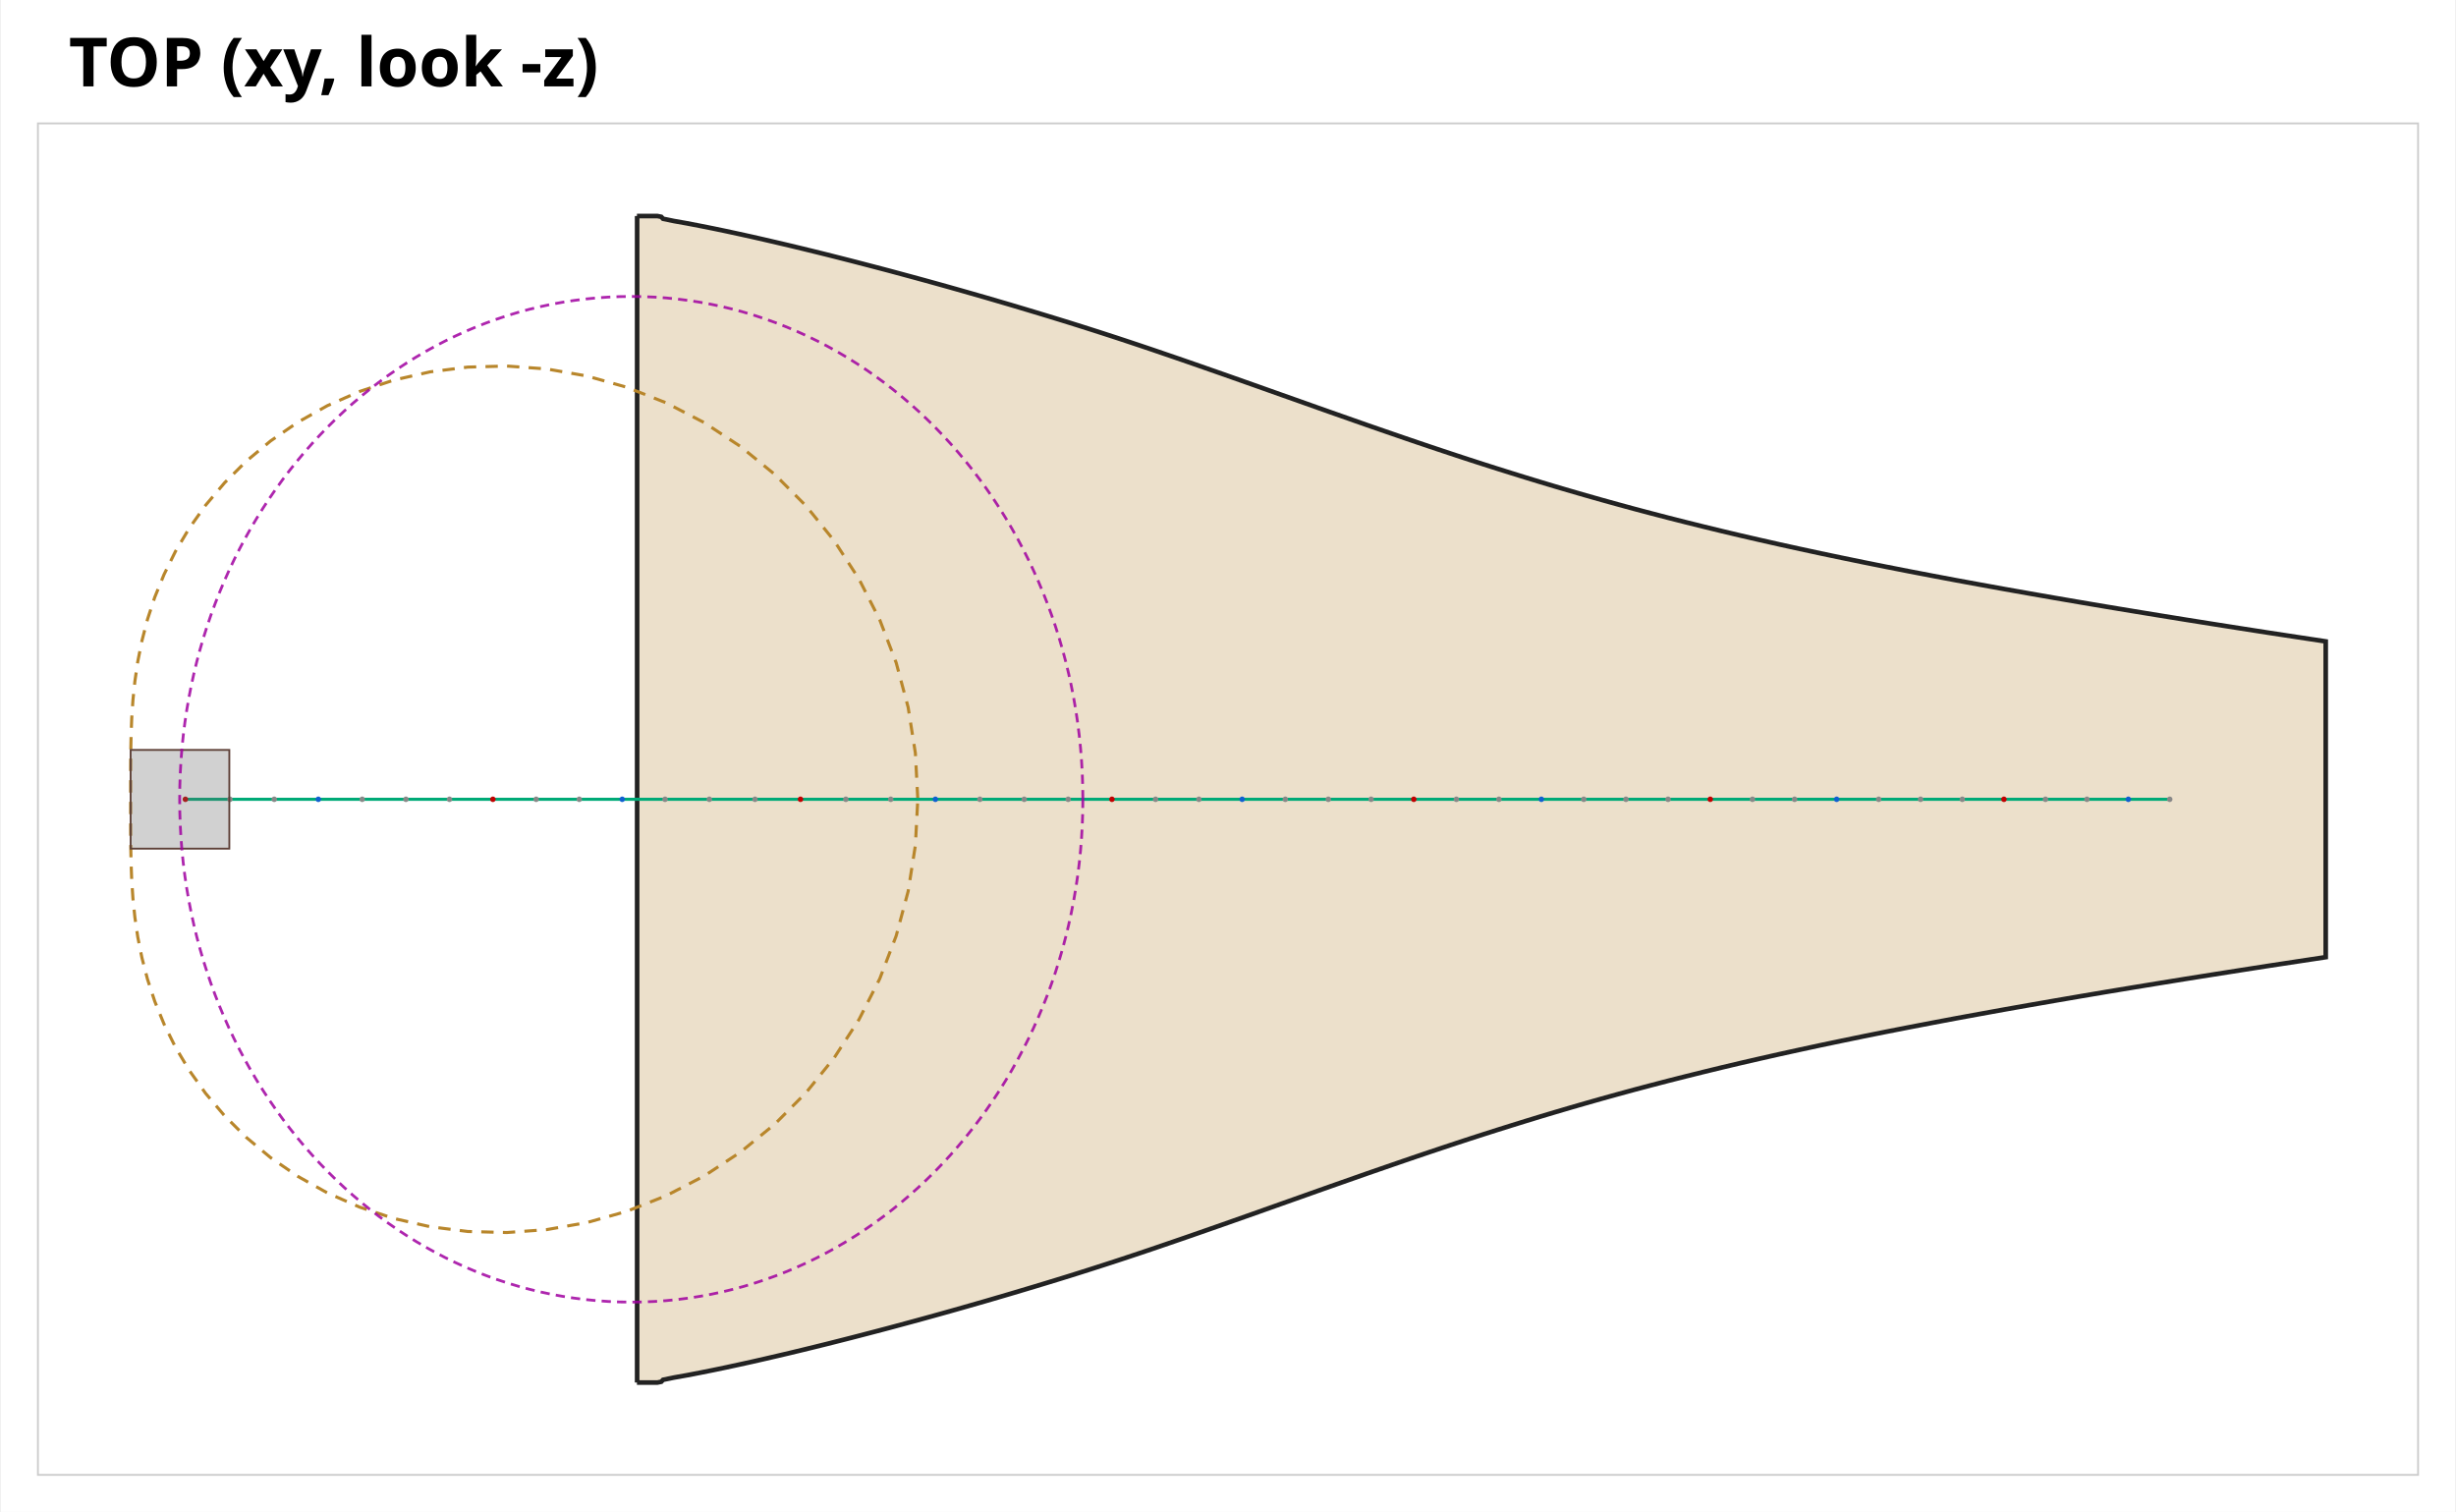
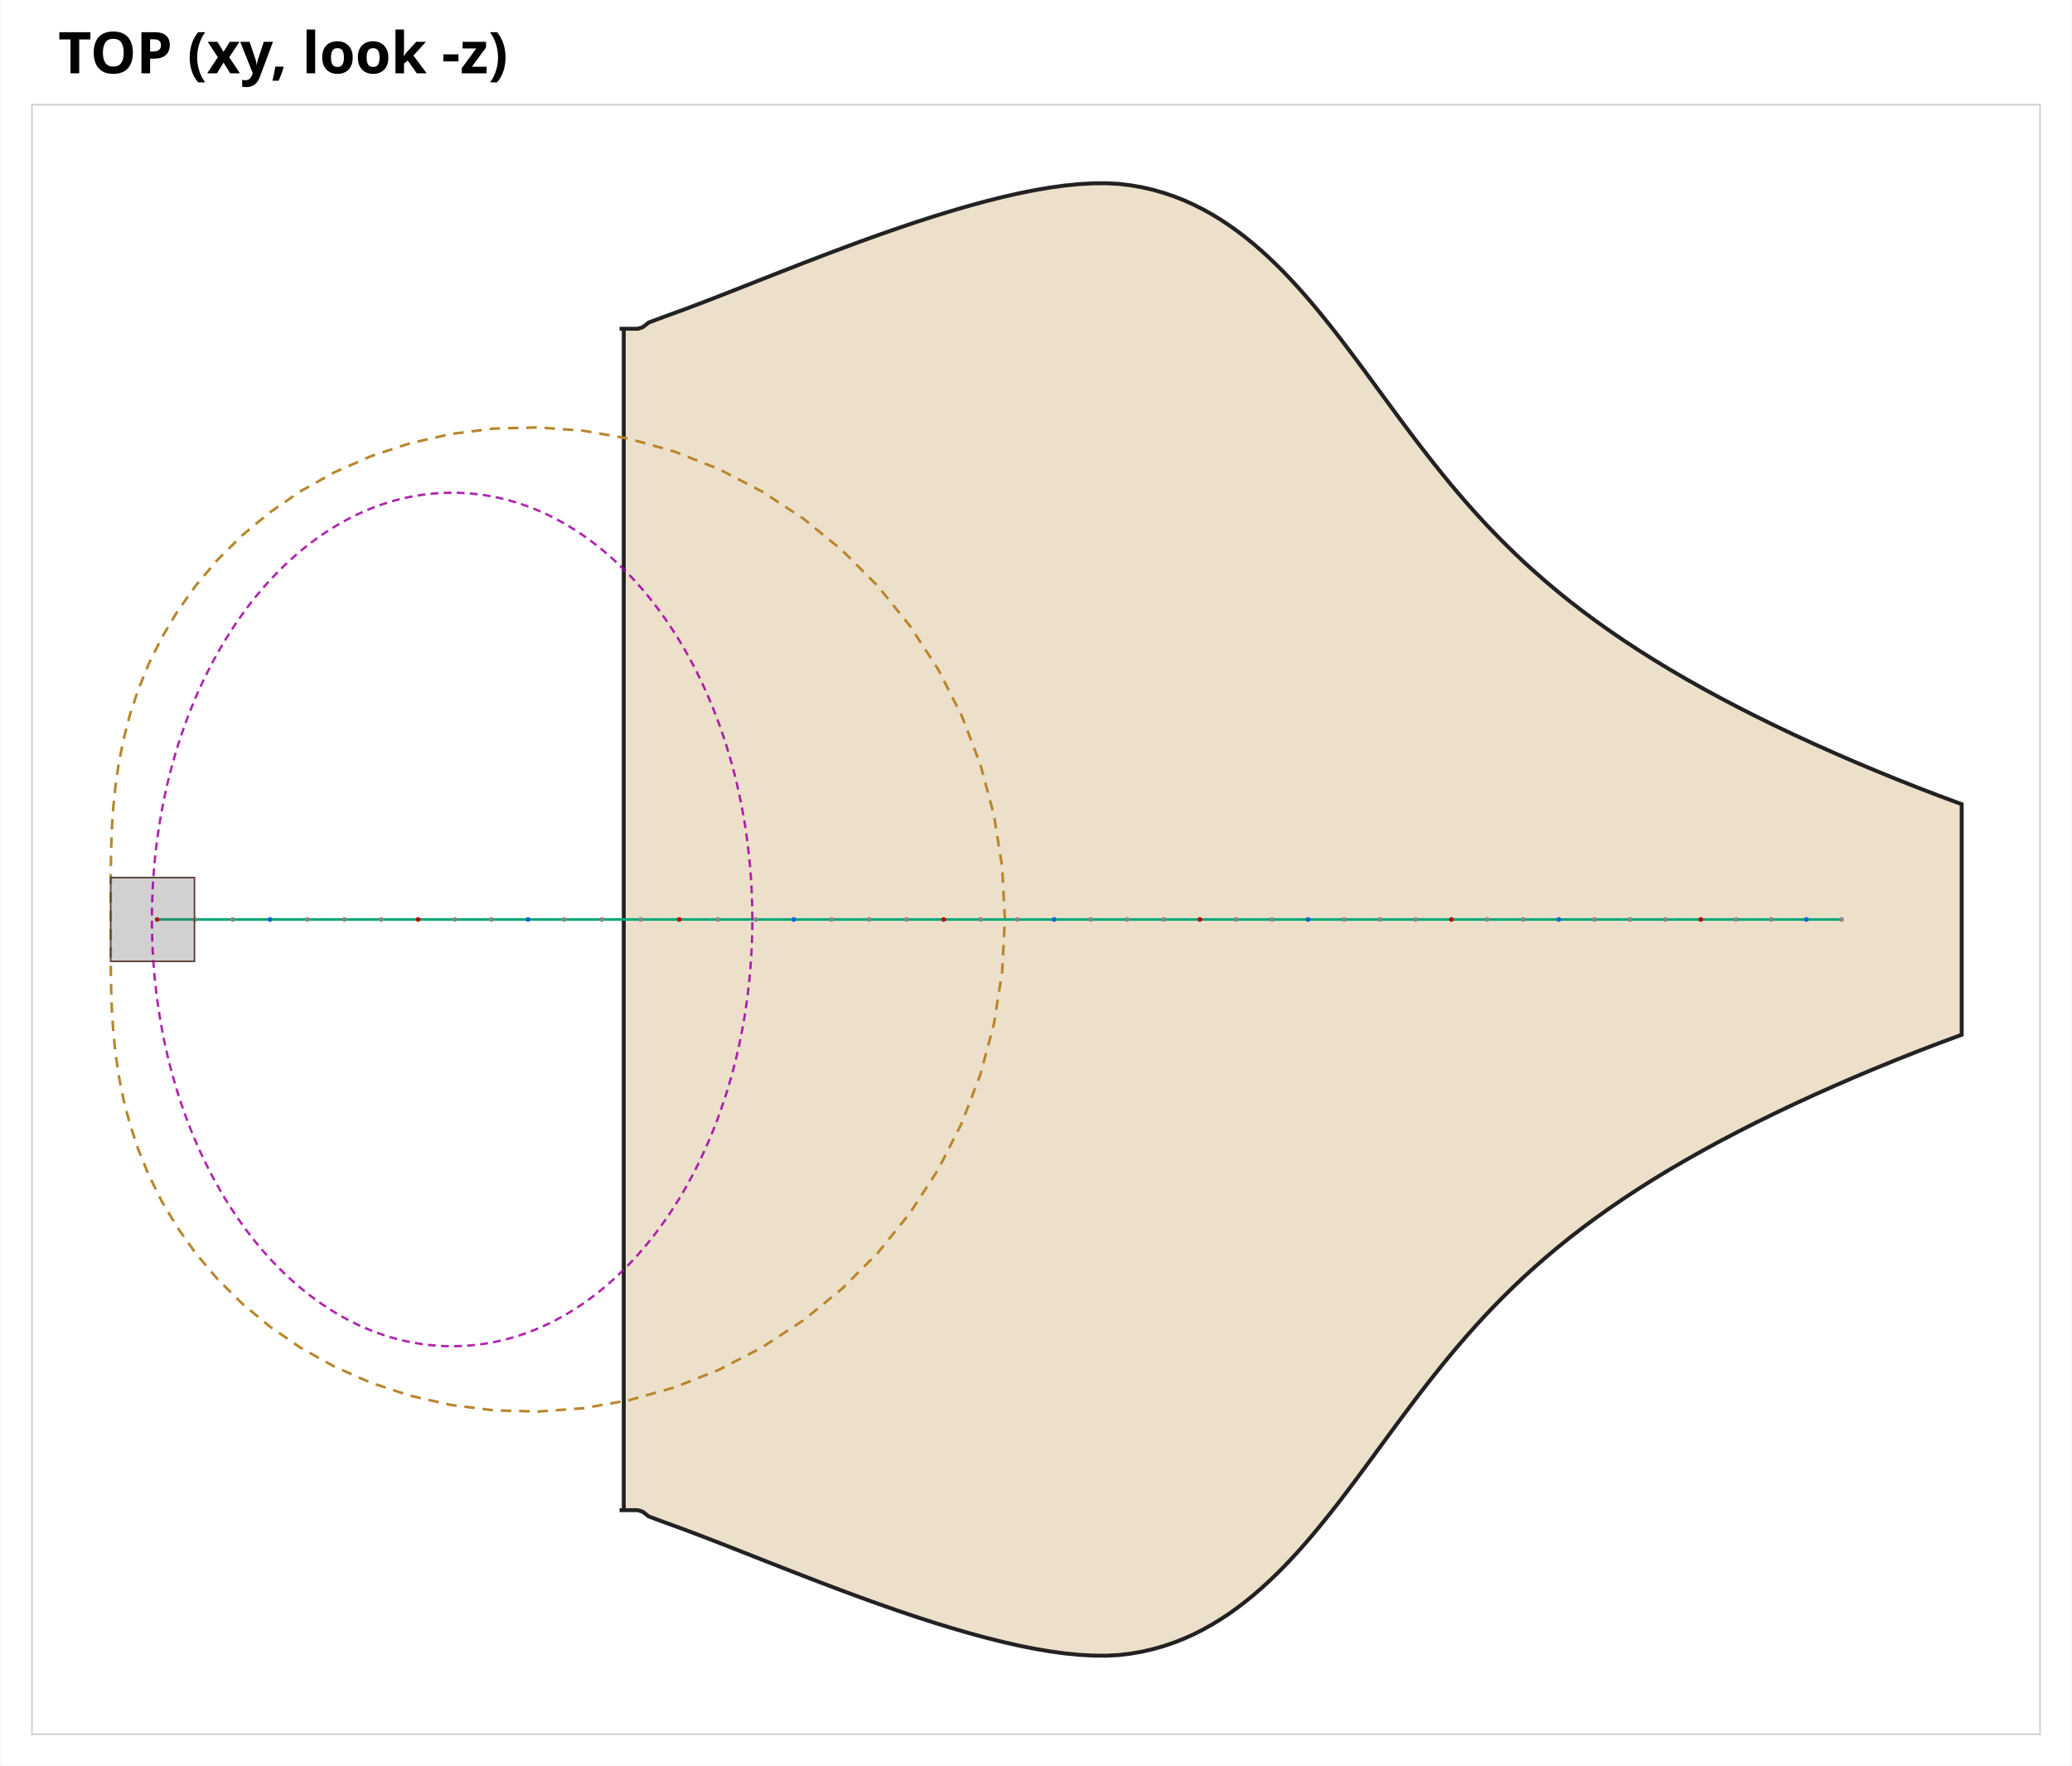
- <svg xmlns="http://www.w3.org/2000/svg" viewBox="-59.8 -259.1 795.6 490.1" width="900" height="554" font-family="sans-serif" font-size="12">
-   <rect x="-59.8" y="-259.1" width="795.6" height="490.1" fill="#fff" />
-   <rect x="-47.8" y="-219.1" width="771.6" height="438.1" fill="none" stroke="#ccc" stroke-width="0.6" />
-   <text x="-37.8" y="-231.1" font-family="sans-serif" font-size="22" font-weight="bold" fill="#000">TOP (xy, look -z)</text>
+ <svg xmlns="http://www.w3.org/2000/svg" viewBox="-59.8 -351.2 790.9 674.4" width="900" height="767" font-family="sans-serif" font-size="12">
+   <rect x="-59.8" y="-351.2" width="790.9" height="674.4" fill="#fff" />
+   <rect x="-47.8" y="-311.2" width="766.9" height="622.4" fill="none" stroke="#ccc" stroke-width="0.6" />
+   <text x="-37.8" y="-323.2" font-family="sans-serif" font-size="22" font-weight="bold" fill="#000">TOP (xy, look -z)</text>
  <g transform="scale(1,-1)">
-     <path d="M 146.45 189.07 L 146.39 189.07 L 146.41 189.07 L 146.57 189.07 L 146.90 189.07 L 147.41 189.07 L 148.13 189.07 L 149.06 189.07 L 150.20 189.07 L 151.54 189.07 L 153.02 189.07 L 154.28 188.81 L 154.86 188.18 L 158.35 187.46 L 162.63 186.70 L 166.88 185.88 L 171.09 185.04 L 175.27 184.17 L 179.43 183.27 L 183.57 182.36 L 187.69 181.42 L 191.79 180.47 L 195.88 179.51 L 199.95 178.53 L 204.00 177.54 L 208.05 176.54 L 212.08 175.52 L 216.09 174.50 L 220.10 173.46 L 224.09 172.42 L 228.08 171.37 L 232.05 170.30 L 236.01 169.23 L 239.96 168.15 L 243.90 167.06 L 247.83 165.96 L 251.76 164.85 L 255.67 163.73 L 259.58 162.61 L 263.47 161.47 L 267.36 160.33 L 271.24 159.17 L 275.12 158.01 L 278.98 156.84 L 282.84 155.66 L 286.69 154.47 L 290.54 153.26 L 294.37 152.04 L 298.19 150.81 L 302.01 149.57 L 305.82 148.31 L 309.63 147.04 L 313.43 145.76 L 317.23 144.46 L 321.03 143.16 L 324.83 141.85 L 328.63 140.53 L 332.43 139.20 L 336.24 137.87 L 340.06 136.52 L 343.88 135.17 L 347.71 133.82 L 351.56 132.45 L 355.42 131.08 L 359.29 129.71 L 363.18 128.33 L 367.09 126.94 L 371.02 125.55 L 374.98 124.16 L 378.96 122.76 L 382.97 121.35 L 387.01 119.95 L 391.09 118.54 L 395.21 117.12 L 399.37 115.70 L 403.57 114.28 L 407.82 112.86 L 412.13 111.43 L 416.49 110.00 L 420.92 108.57 L 425.41 107.14 L 429.97 105.71 L 434.61 104.27 L 439.32 102.83 L 444.13 101.39 L 449.02 99.95 L 454.01 98.51 L 459.11 97.06 L 464.31 95.62 L 469.62 94.17 L 475.06 92.73 L 480.62 91.28 L 486.31 89.84 L 492.14 88.39 L 498.10 86.94 L 504.21 85.49 L 510.47 84.05 L 516.88 82.60 L 523.44 81.16 L 530.16 79.71 L 537.04 78.27 L 544.07 76.82 L 551.26 75.38 L 558.60 73.94 L 566.10 72.50 L 573.74 71.06 L 581.53 69.63 L 589.47 68.19 L 597.54 66.76 L 605.74 65.33 L 614.07 63.90 L 622.51 62.47 L 631.08 61.05 L 639.75 59.63 L 648.52 58.21 L 657.39 56.80 L 666.35 55.39 L 675.39 53.98 L 684.60 52.58 L 693.86 51.18 L 693.86 -51.18 L 684.60 -52.58 L 675.39 -53.98 L 666.35 -55.39 L 657.39 -56.80 L 648.52 -58.21 L 639.75 -59.63 L 631.08 -61.05 L 622.51 -62.47 L 614.07 -63.90 L 605.74 -65.33 L 597.54 -66.76 L 589.47 -68.19 L 581.53 -69.63 L 573.74 -71.06 L 566.10 -72.50 L 558.60 -73.94 L 551.26 -75.38 L 544.07 -76.82 L 537.04 -78.27 L 530.16 -79.71 L 523.44 -81.16 L 516.88 -82.60 L 510.47 -84.05 L 504.21 -85.49 L 498.10 -86.94 L 492.14 -88.39 L 486.31 -89.84 L 480.62 -91.28 L 475.06 -92.73 L 469.62 -94.17 L 464.31 -95.62 L 459.11 -97.06 L 454.01 -98.51 L 449.02 -99.95 L 444.13 -101.39 L 439.32 -102.83 L 434.61 -104.27 L 429.97 -105.71 L 425.41 -107.14 L 420.92 -108.57 L 416.49 -110.00 L 412.13 -111.43 L 407.82 -112.86 L 403.57 -114.28 L 399.37 -115.70 L 395.21 -117.12 L 391.09 -118.54 L 387.01 -119.95 L 382.97 -121.35 L 378.96 -122.76 L 374.98 -124.16 L 371.02 -125.55 L 367.09 -126.94 L 363.18 -128.33 L 359.29 -129.71 L 355.42 -131.08 L 351.56 -132.45 L 347.71 -133.82 L 343.88 -135.17 L 340.06 -136.52 L 336.24 -137.87 L 332.43 -139.20 L 328.63 -140.53 L 324.83 -141.85 L 321.03 -143.16 L 317.23 -144.46 L 313.43 -145.76 L 309.63 -147.04 L 305.82 -148.31 L 302.01 -149.57 L 298.19 -150.81 L 294.37 -152.04 L 290.54 -153.26 L 286.69 -154.47 L 282.84 -155.66 L 278.98 -156.84 L 275.12 -158.01 L 271.24 -159.17 L 267.36 -160.33 L 263.47 -161.47 L 259.58 -162.61 L 255.67 -163.73 L 251.76 -164.85 L 247.83 -165.96 L 243.90 -167.06 L 239.96 -168.15 L 236.01 -169.23 L 232.05 -170.30 L 228.08 -171.37 L 224.09 -172.42 L 220.10 -173.46 L 216.09 -174.50 L 212.08 -175.52 L 208.05 -176.54 L 204.00 -177.54 L 199.95 -178.53 L 195.88 -179.51 L 191.79 -180.47 L 187.69 -181.42 L 183.57 -182.36 L 179.43 -183.27 L 175.27 -184.17 L 171.09 -185.04 L 166.88 -185.88 L 162.63 -186.70 L 158.35 -187.46 L 154.86 -188.18 L 154.28 -188.81 L 153.02 -189.07 L 151.54 -189.07 L 150.20 -189.07 L 149.06 -189.07 L 148.13 -189.07 L 147.41 -189.07 L 146.90 -189.07 L 146.57 -189.07 L 146.41 -189.07 L 146.39 -189.07 L 146.45 -189.07 L 146.45 189.07" fill="#e4d4b5" fill-opacity="0.7" stroke="#222" stroke-width="1.5" />
-     <path d="M 237.44 0.00 L 236.65 15.00 L 234.31 29.82 L 230.43 44.27 L 225.10 58.18 L 218.38 71.38 L 210.38 83.73 L 201.22 95.09 L 191.03 105.34 L 179.96 114.37 L 168.17 122.12 L 155.82 128.53 L 143.08 133.57 L 130.13 137.22 L 117.12 139.50 L 104.21 140.44 L 91.56 140.10 L 79.31 138.55 L 67.56 135.88 L 56.45 132.19 L 46.04 127.60 L 36.42 122.21 L 27.64 116.17 L 19.73 109.59 L 12.71 102.60 L 6.56 95.33 L 1.26 87.88 L -3.21 80.37 L -6.91 72.89 L -9.92 65.52 L -12.28 58.33 L -14.09 51.36 L -15.43 44.66 L -16.37 38.25 L -17.00 32.12 L -17.39 26.27 L -17.60 20.68 L -17.71 15.30 L -17.75 10.10 L -17.75 5.02 L -17.75 0.00 L -17.75 -5.02 L -17.75 -10.10 L -17.71 -15.30 L -17.60 -20.68 L -17.39 -26.27 L -17.00 -32.12 L -16.37 -38.25 L -15.43 -44.66 L -14.09 -51.36 L -12.28 -58.33 L -9.92 -65.52 L -6.91 -72.89 L -3.21 -80.37 L 1.26 -87.88 L 6.56 -95.33 L 12.71 -102.60 L 19.73 -109.59 L 27.64 -116.17 L 36.42 -122.21 L 46.04 -127.60 L 56.45 -132.19 L 67.56 -135.88 L 79.31 -138.55 L 91.56 -140.10 L 104.21 -140.44 L 117.12 -139.50 L 130.13 -137.22 L 143.08 -133.57 L 155.82 -128.53 L 168.17 -122.12 L 179.96 -114.37 L 191.03 -105.34 L 201.22 -95.09 L 210.38 -83.73 L 218.38 -71.38 L 225.10 -58.18 L 230.43 -44.27 L 234.31 -29.82 L 236.65 -15.00 L 237.44 0.00" fill="none" stroke="#b8862b" stroke-width="1.0" stroke-dasharray="4,3" />
+     <path d="M 178.21 225.63 L 177.77 225.63 L 177.31 225.63 L 176.94 225.63 L 176.69 225.63 L 176.59 225.63 L 176.63 225.63 L 176.85 225.63 L 177.25 225.63 L 177.83 225.63 L 178.62 225.63 L 179.61 225.63 L 180.79 225.63 L 182.14 225.63 L 183.58 225.63 L 185.41 226.20 L 187.75 228.02 L 194.03 230.36 L 201.30 233.00 L 208.72 235.81 L 216.22 238.72 L 223.76 241.68 L 231.30 244.66 L 238.82 247.61 L 246.31 250.53 L 253.74 253.39 L 261.11 256.18 L 268.40 258.88 L 275.61 261.48 L 282.72 263.96 L 289.72 266.32 L 296.61 268.55 L 303.38 270.64 L 310.02 272.57 L 316.52 274.34 L 322.87 275.93 L 329.06 277.34 L 335.09 278.55 L 340.94 279.55 L 346.61 280.33 L 352.09 280.87 L 357.36 281.17 L 362.40 281.21 L 367.22 280.96 L 371.79 280.42 L 376.18 279.66 L 380.39 278.69 L 384.44 277.53 L 388.36 276.20 L 392.15 274.71 L 395.80 273.06 L 399.35 271.28 L 402.79 269.36 L 406.13 267.33 L 409.38 265.18 L 412.55 262.92 L 415.64 260.55 L 418.65 258.10 L 421.60 255.55 L 424.49 252.92 L 427.32 250.21 L 430.11 247.43 L 432.84 244.57 L 435.54 241.65 L 438.19 238.67 L 440.82 235.62 L 443.41 232.52 L 445.98 229.36 L 448.54 226.16 L 451.08 222.91 L 453.60 219.61 L 456.13 216.27 L 458.65 212.89 L 461.18 209.48 L 463.72 206.03 L 466.27 202.54 L 468.85 199.03 L 471.45 195.49 L 474.08 191.92 L 476.75 188.33 L 479.46 184.72 L 482.22 181.08 L 485.05 177.43 L 487.93 173.76 L 490.89 170.07 L 493.92 166.37 L 497.05 162.65 L 500.27 158.93 L 503.59 155.20 L 507.02 151.46 L 510.58 147.72 L 514.27 143.97 L 518.09 140.22 L 522.06 136.46 L 526.19 132.71 L 530.49 128.96 L 534.95 125.22 L 539.60 121.47 L 544.43 117.74 L 549.45 114.02 L 554.67 110.30 L 560.09 106.60 L 565.71 102.91 L 571.53 99.23 L 577.55 95.57 L 583.77 91.94 L 590.19 88.32 L 596.81 84.72 L 603.61 81.15 L 610.59 77.60 L 617.76 74.08 L 625.09 70.59 L 632.59 67.13 L 640.24 63.71 L 648.04 60.32 L 655.99 56.98 L 664.07 53.67 L 672.28 50.41 L 680.69 47.19 L 689.19 44.03 L 689.19 -44.03 L 680.69 -47.19 L 672.28 -50.41 L 664.07 -53.67 L 655.99 -56.98 L 648.04 -60.32 L 640.24 -63.71 L 632.59 -67.13 L 625.09 -70.59 L 617.76 -74.08 L 610.59 -77.60 L 603.61 -81.15 L 596.81 -84.72 L 590.19 -88.32 L 583.77 -91.94 L 577.55 -95.57 L 571.53 -99.23 L 565.71 -102.91 L 560.09 -106.60 L 554.67 -110.30 L 549.45 -114.02 L 544.43 -117.74 L 539.60 -121.47 L 534.95 -125.22 L 530.49 -128.96 L 526.19 -132.71 L 522.06 -136.46 L 518.09 -140.22 L 514.27 -143.97 L 510.58 -147.72 L 507.02 -151.46 L 503.59 -155.20 L 500.27 -158.93 L 497.05 -162.65 L 493.92 -166.37 L 490.89 -170.07 L 487.93 -173.76 L 485.05 -177.43 L 482.22 -181.08 L 479.46 -184.72 L 476.75 -188.33 L 474.08 -191.92 L 471.45 -195.49 L 468.85 -199.03 L 466.27 -202.54 L 463.72 -206.03 L 461.18 -209.48 L 458.65 -212.89 L 456.13 -216.27 L 453.60 -219.61 L 451.08 -222.91 L 448.54 -226.16 L 445.98 -229.36 L 443.41 -232.52 L 440.82 -235.62 L 438.19 -238.67 L 435.54 -241.65 L 432.84 -244.57 L 430.11 -247.43 L 427.32 -250.21 L 424.49 -252.92 L 421.60 -255.55 L 418.65 -258.10 L 415.64 -260.55 L 412.55 -262.92 L 409.38 -265.18 L 406.13 -267.33 L 402.79 -269.36 L 399.35 -271.28 L 395.80 -273.06 L 392.15 -274.71 L 388.36 -276.20 L 384.44 -277.53 L 380.39 -278.69 L 376.18 -279.66 L 371.79 -280.42 L 367.22 -280.96 L 362.40 -281.21 L 357.36 -281.17 L 352.09 -280.87 L 346.61 -280.33 L 340.94 -279.55 L 335.09 -278.55 L 329.06 -277.34 L 322.87 -275.93 L 316.52 -274.34 L 310.02 -272.57 L 303.38 -270.64 L 296.61 -268.55 L 289.72 -266.32 L 282.72 -263.96 L 275.61 -261.48 L 268.40 -258.88 L 261.11 -256.18 L 253.74 -253.39 L 246.31 -250.53 L 238.82 -247.61 L 231.30 -244.66 L 223.76 -241.68 L 216.22 -238.72 L 208.72 -235.81 L 201.30 -233.00 L 194.03 -230.36 L 187.75 -228.02 L 185.41 -226.20 L 183.58 -225.63 L 182.14 -225.63 L 180.79 -225.63 L 179.61 -225.63 L 178.62 -225.63 L 177.83 -225.63 L 177.25 -225.63 L 176.85 -225.63 L 176.63 -225.63 L 176.59 -225.63 L 176.69 -225.63 L 176.94 -225.63 L 177.31 -225.63 L 177.77 -225.63 L 178.21 -225.63 L 178.21 225.63" fill="#e4d4b5" fill-opacity="0.7" stroke="#222" stroke-width="1.5" />
+     <path d="M 323.77 0.00 L 322.72 20.08 L 319.58 39.91 L 314.40 59.25 L 307.26 77.86 L 298.27 95.54 L 287.56 112.06 L 275.30 127.26 L 261.66 140.97 L 246.85 153.07 L 231.07 163.44 L 214.54 172.02 L 197.50 178.75 L 180.16 183.64 L 162.75 186.69 L 145.48 187.95 L 128.55 187.50 L 112.14 185.43 L 96.43 181.85 L 81.55 176.92 L 67.63 170.76 L 54.75 163.56 L 43.00 155.47 L 32.42 146.66 L 23.01 137.31 L 14.78 127.58 L 7.70 117.61 L 1.71 107.56 L -3.25 97.55 L -7.26 87.68 L -10.43 78.06 L -12.85 68.74 L -14.64 59.77 L -15.90 51.19 L -16.74 42.99 L -17.26 35.16 L -17.55 27.68 L -17.69 20.48 L -17.74 13.52 L -17.75 6.72 L -17.75 0.00 L -17.75 -6.72 L -17.74 -13.52 L -17.69 -20.48 L -17.55 -27.68 L -17.26 -35.16 L -16.74 -42.99 L -15.90 -51.19 L -14.64 -59.77 L -12.85 -68.74 L -10.43 -78.06 L -7.26 -87.68 L -3.25 -97.55 L 1.71 -107.56 L 7.70 -117.61 L 14.78 -127.58 L 23.01 -137.31 L 32.42 -146.66 L 43.00 -155.47 L 54.75 -163.56 L 67.63 -170.76 L 81.55 -176.92 L 96.43 -181.85 L 112.14 -185.43 L 128.55 -187.50 L 145.48 -187.95 L 162.75 -186.69 L 180.16 -183.64 L 197.50 -178.75 L 214.54 -172.02 L 231.07 -163.44 L 246.85 -153.07 L 261.66 -140.97 L 275.30 -127.26 L 287.56 -112.06 L 298.27 -95.54 L 307.26 -77.86 L 314.40 -59.25 L 319.58 -39.91 L 322.72 -20.08 L 323.77 0.00" fill="none" stroke="#b8862b" stroke-width="1.0" stroke-dasharray="4,3" />
    <line x1="0.00" y1="0" x2="643.29" y2="0" stroke="#0a7" stroke-width="1.0" />
    <circle cx="0.00" cy="0" r="0.9" fill="#c00000" />
    <circle cx="14.45" cy="0" r="0.9" fill="#888" />
    <circle cx="28.81" cy="0" r="0.9" fill="#888" />
    <circle cx="43.10" cy="0" r="0.9" fill="#1060d0" />
    <circle cx="57.33" cy="0" r="0.9" fill="#888" />
    <circle cx="71.50" cy="0" r="0.9" fill="#888" />
    <circle cx="85.62" cy="0" r="0.9" fill="#888" />
    <circle cx="99.69" cy="0" r="0.9" fill="#c00000" />
    <circle cx="113.72" cy="0" r="0.9" fill="#888" />
    <circle cx="127.69" cy="0" r="0.9" fill="#888" />
    <circle cx="141.62" cy="0" r="0.9" fill="#1060d0" />
    <circle cx="155.50" cy="0" r="0.9" fill="#888" />
    <circle cx="169.86" cy="0" r="0.9" fill="#888" />
    <circle cx="184.66" cy="0" r="0.9" fill="#888" />
    <circle cx="199.41" cy="0" r="0.9" fill="#c00000" />
    <circle cx="214.11" cy="0" r="0.9" fill="#888" />
    <circle cx="228.67" cy="0" r="0.9" fill="#888" />
    <circle cx="243.14" cy="0" r="0.9" fill="#1060d0" />
    <circle cx="257.57" cy="0" r="0.9" fill="#888" />
    <circle cx="271.93" cy="0" r="0.9" fill="#888" />
    <circle cx="286.19" cy="0" r="0.9" fill="#888" />
    <circle cx="300.38" cy="0" r="0.9" fill="#c00000" />
    <circle cx="314.52" cy="0" r="0.9" fill="#888" />
    <circle cx="328.57" cy="0" r="0.9" fill="#888" />
    <circle cx="342.59" cy="0" r="0.9" fill="#1060d0" />
    <circle cx="356.58" cy="0" r="0.9" fill="#888" />
    <circle cx="370.52" cy="0" r="0.9" fill="#888" />
    <circle cx="384.40" cy="0" r="0.9" fill="#888" />
    <circle cx="398.23" cy="0" r="0.9" fill="#c00000" />
    <circle cx="412.04" cy="0" r="0.9" fill="#888" />
    <circle cx="425.83" cy="0" r="0.9" fill="#888" />
    <circle cx="439.59" cy="0" r="0.9" fill="#1060d0" />
    <circle cx="453.33" cy="0" r="0.9" fill="#888" />
    <circle cx="467.01" cy="0" r="0.9" fill="#888" />
    <circle cx="480.66" cy="0" r="0.9" fill="#888" />
    <circle cx="494.34" cy="0" r="0.9" fill="#c00000" />
    <circle cx="508.02" cy="0" r="0.9" fill="#888" />
    <circle cx="521.67" cy="0" r="0.9" fill="#888" />
    <circle cx="535.32" cy="0" r="0.9" fill="#1060d0" />
    <circle cx="548.94" cy="0" r="0.9" fill="#888" />
    <circle cx="562.52" cy="0" r="0.9" fill="#888" />
    <circle cx="576.05" cy="0" r="0.9" fill="#888" />
    <circle cx="589.55" cy="0" r="0.9" fill="#c00000" />
    <circle cx="603.01" cy="0" r="0.9" fill="#888" />
    <circle cx="616.45" cy="0" r="0.9" fill="#888" />
    <circle cx="629.87" cy="0" r="0.9" fill="#1060d0" />
    <circle cx="643.29" cy="0" r="0.9" fill="#888" />
    <rect x="-17.75" y="-16.00" width="32.00" height="32.00" fill="#666" fill-opacity="0.3" stroke="#5d4037" stroke-width="0.6" />
-     <ellipse cx="144.55" cy="0" rx="146.40" ry="163.00" fill="none" stroke="#a000a0" stroke-width="0.9" stroke-dasharray="3,2" opacity="0.85" />
+     <ellipse cx="112.66" cy="0" rx="114.66" ry="163.00" fill="none" stroke="#a000a0" stroke-width="0.9" stroke-dasharray="3,2" opacity="0.85" />
  </g>
</svg>
